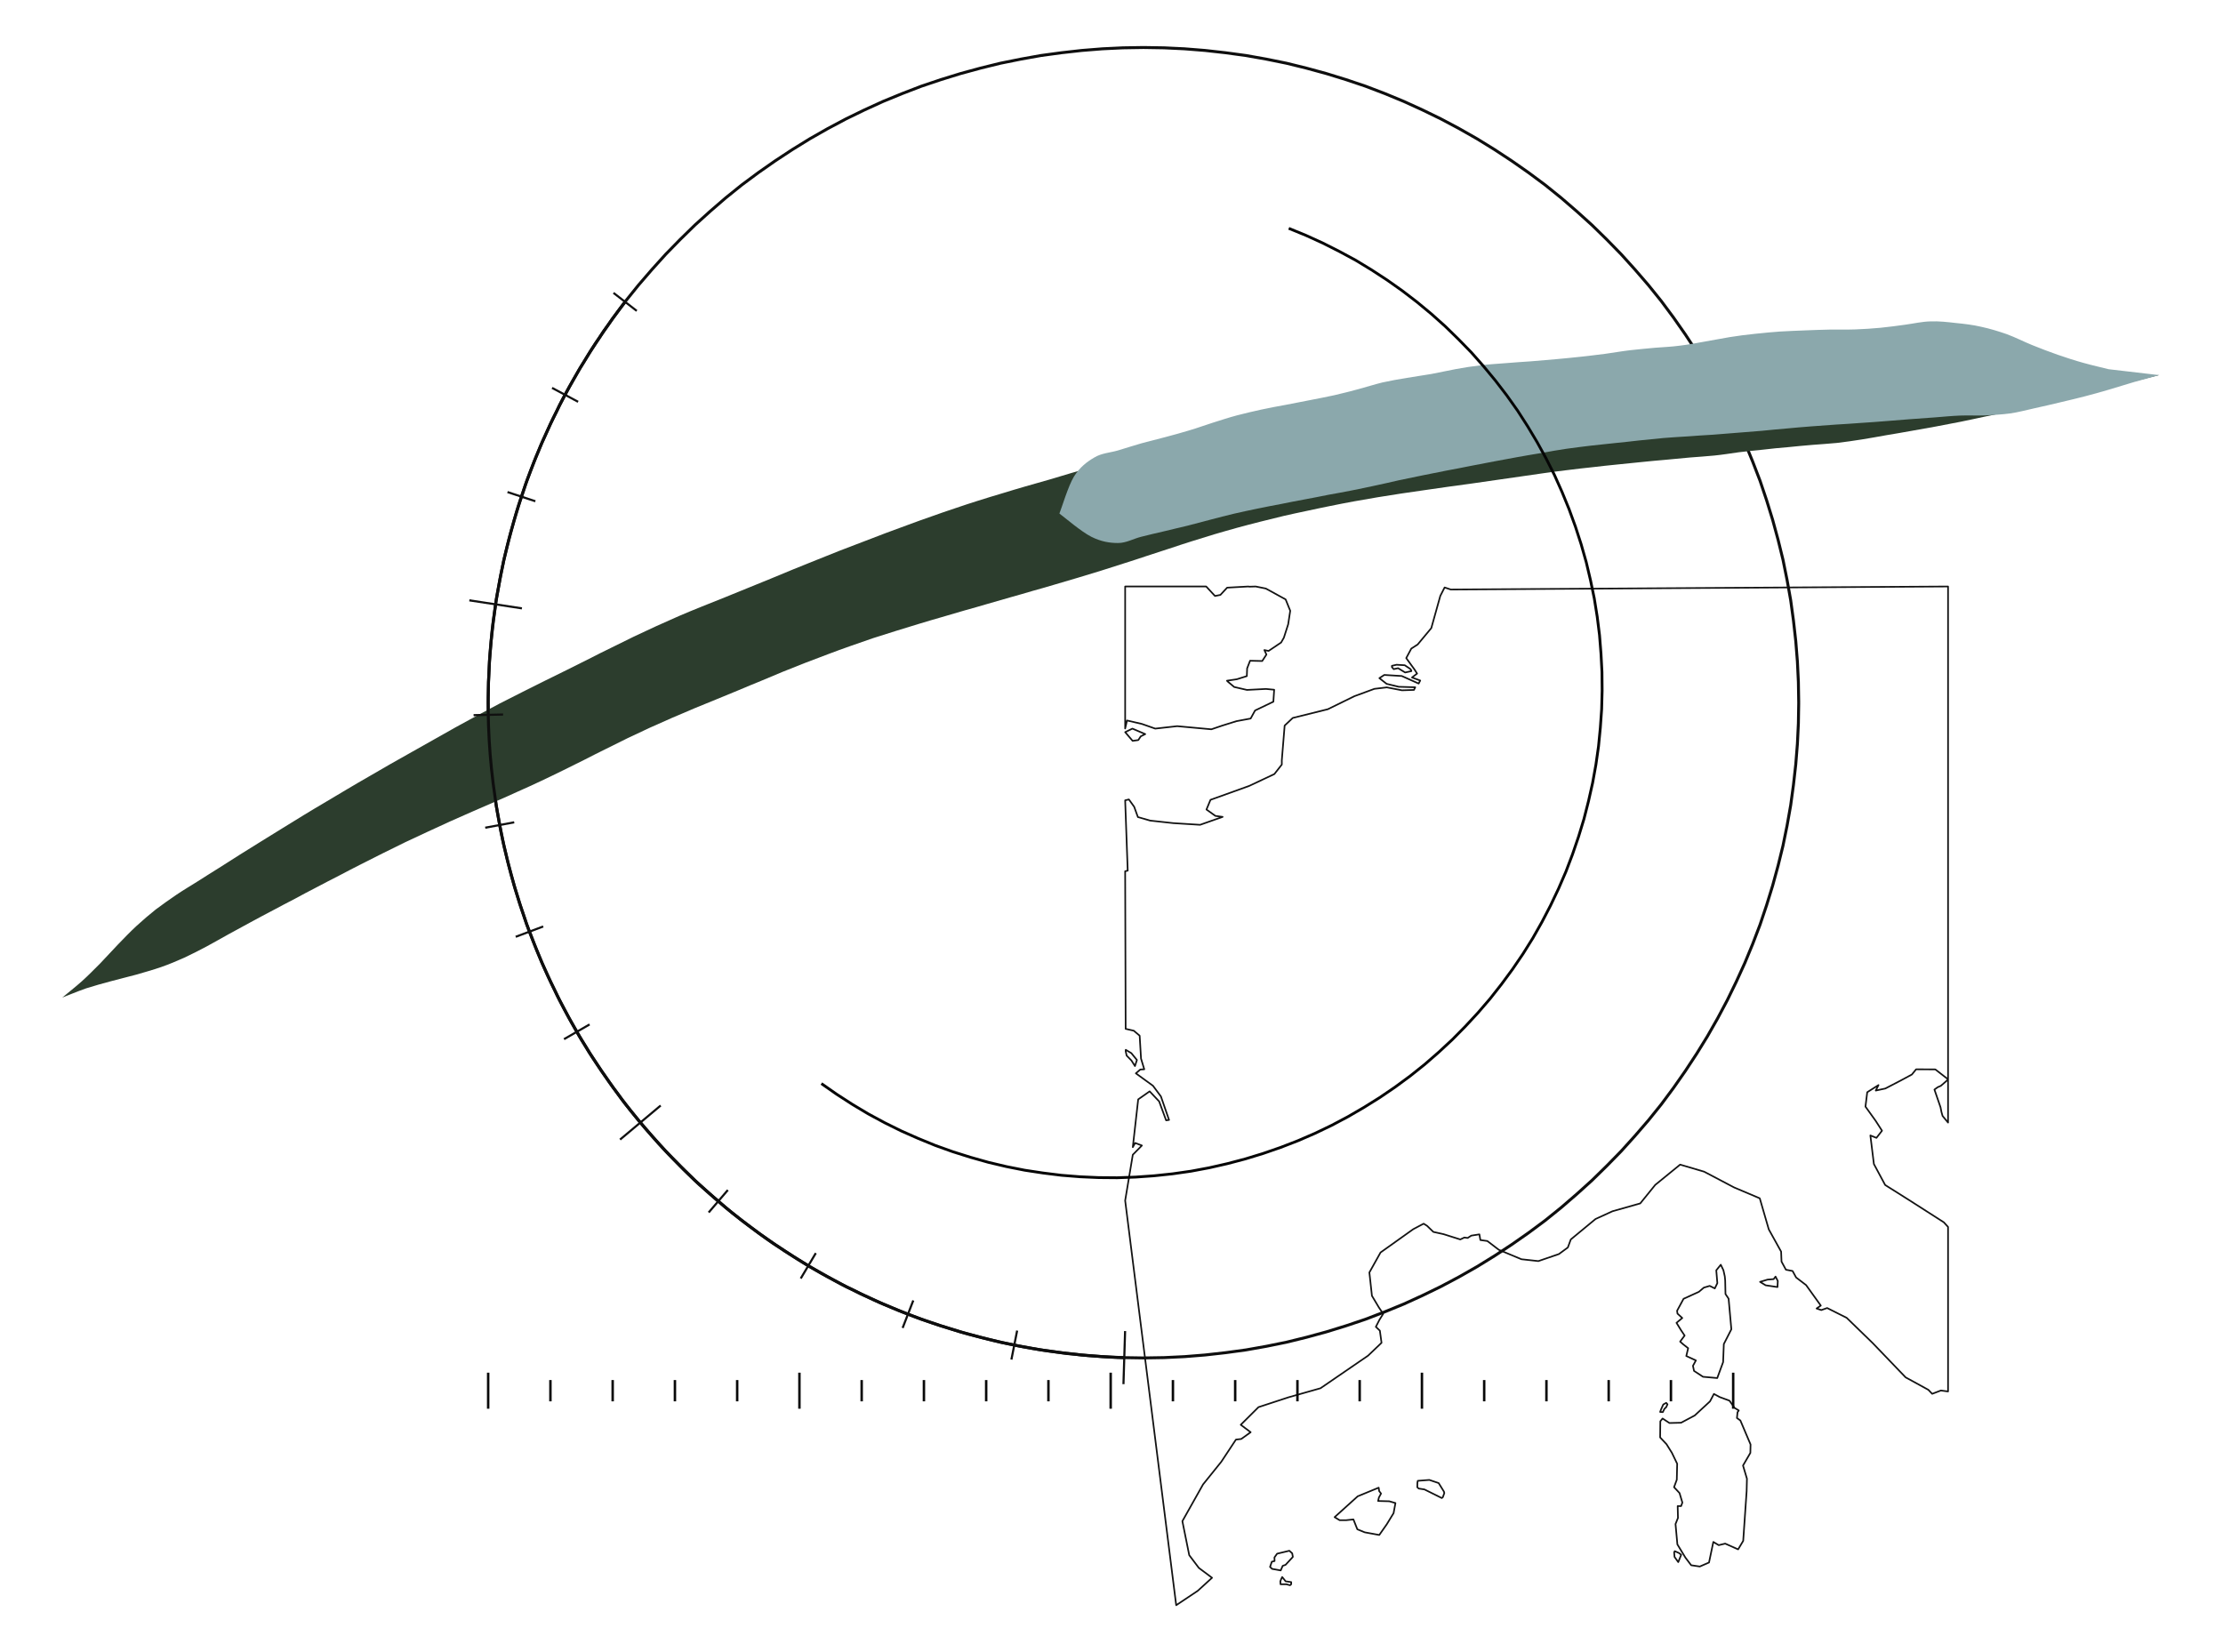
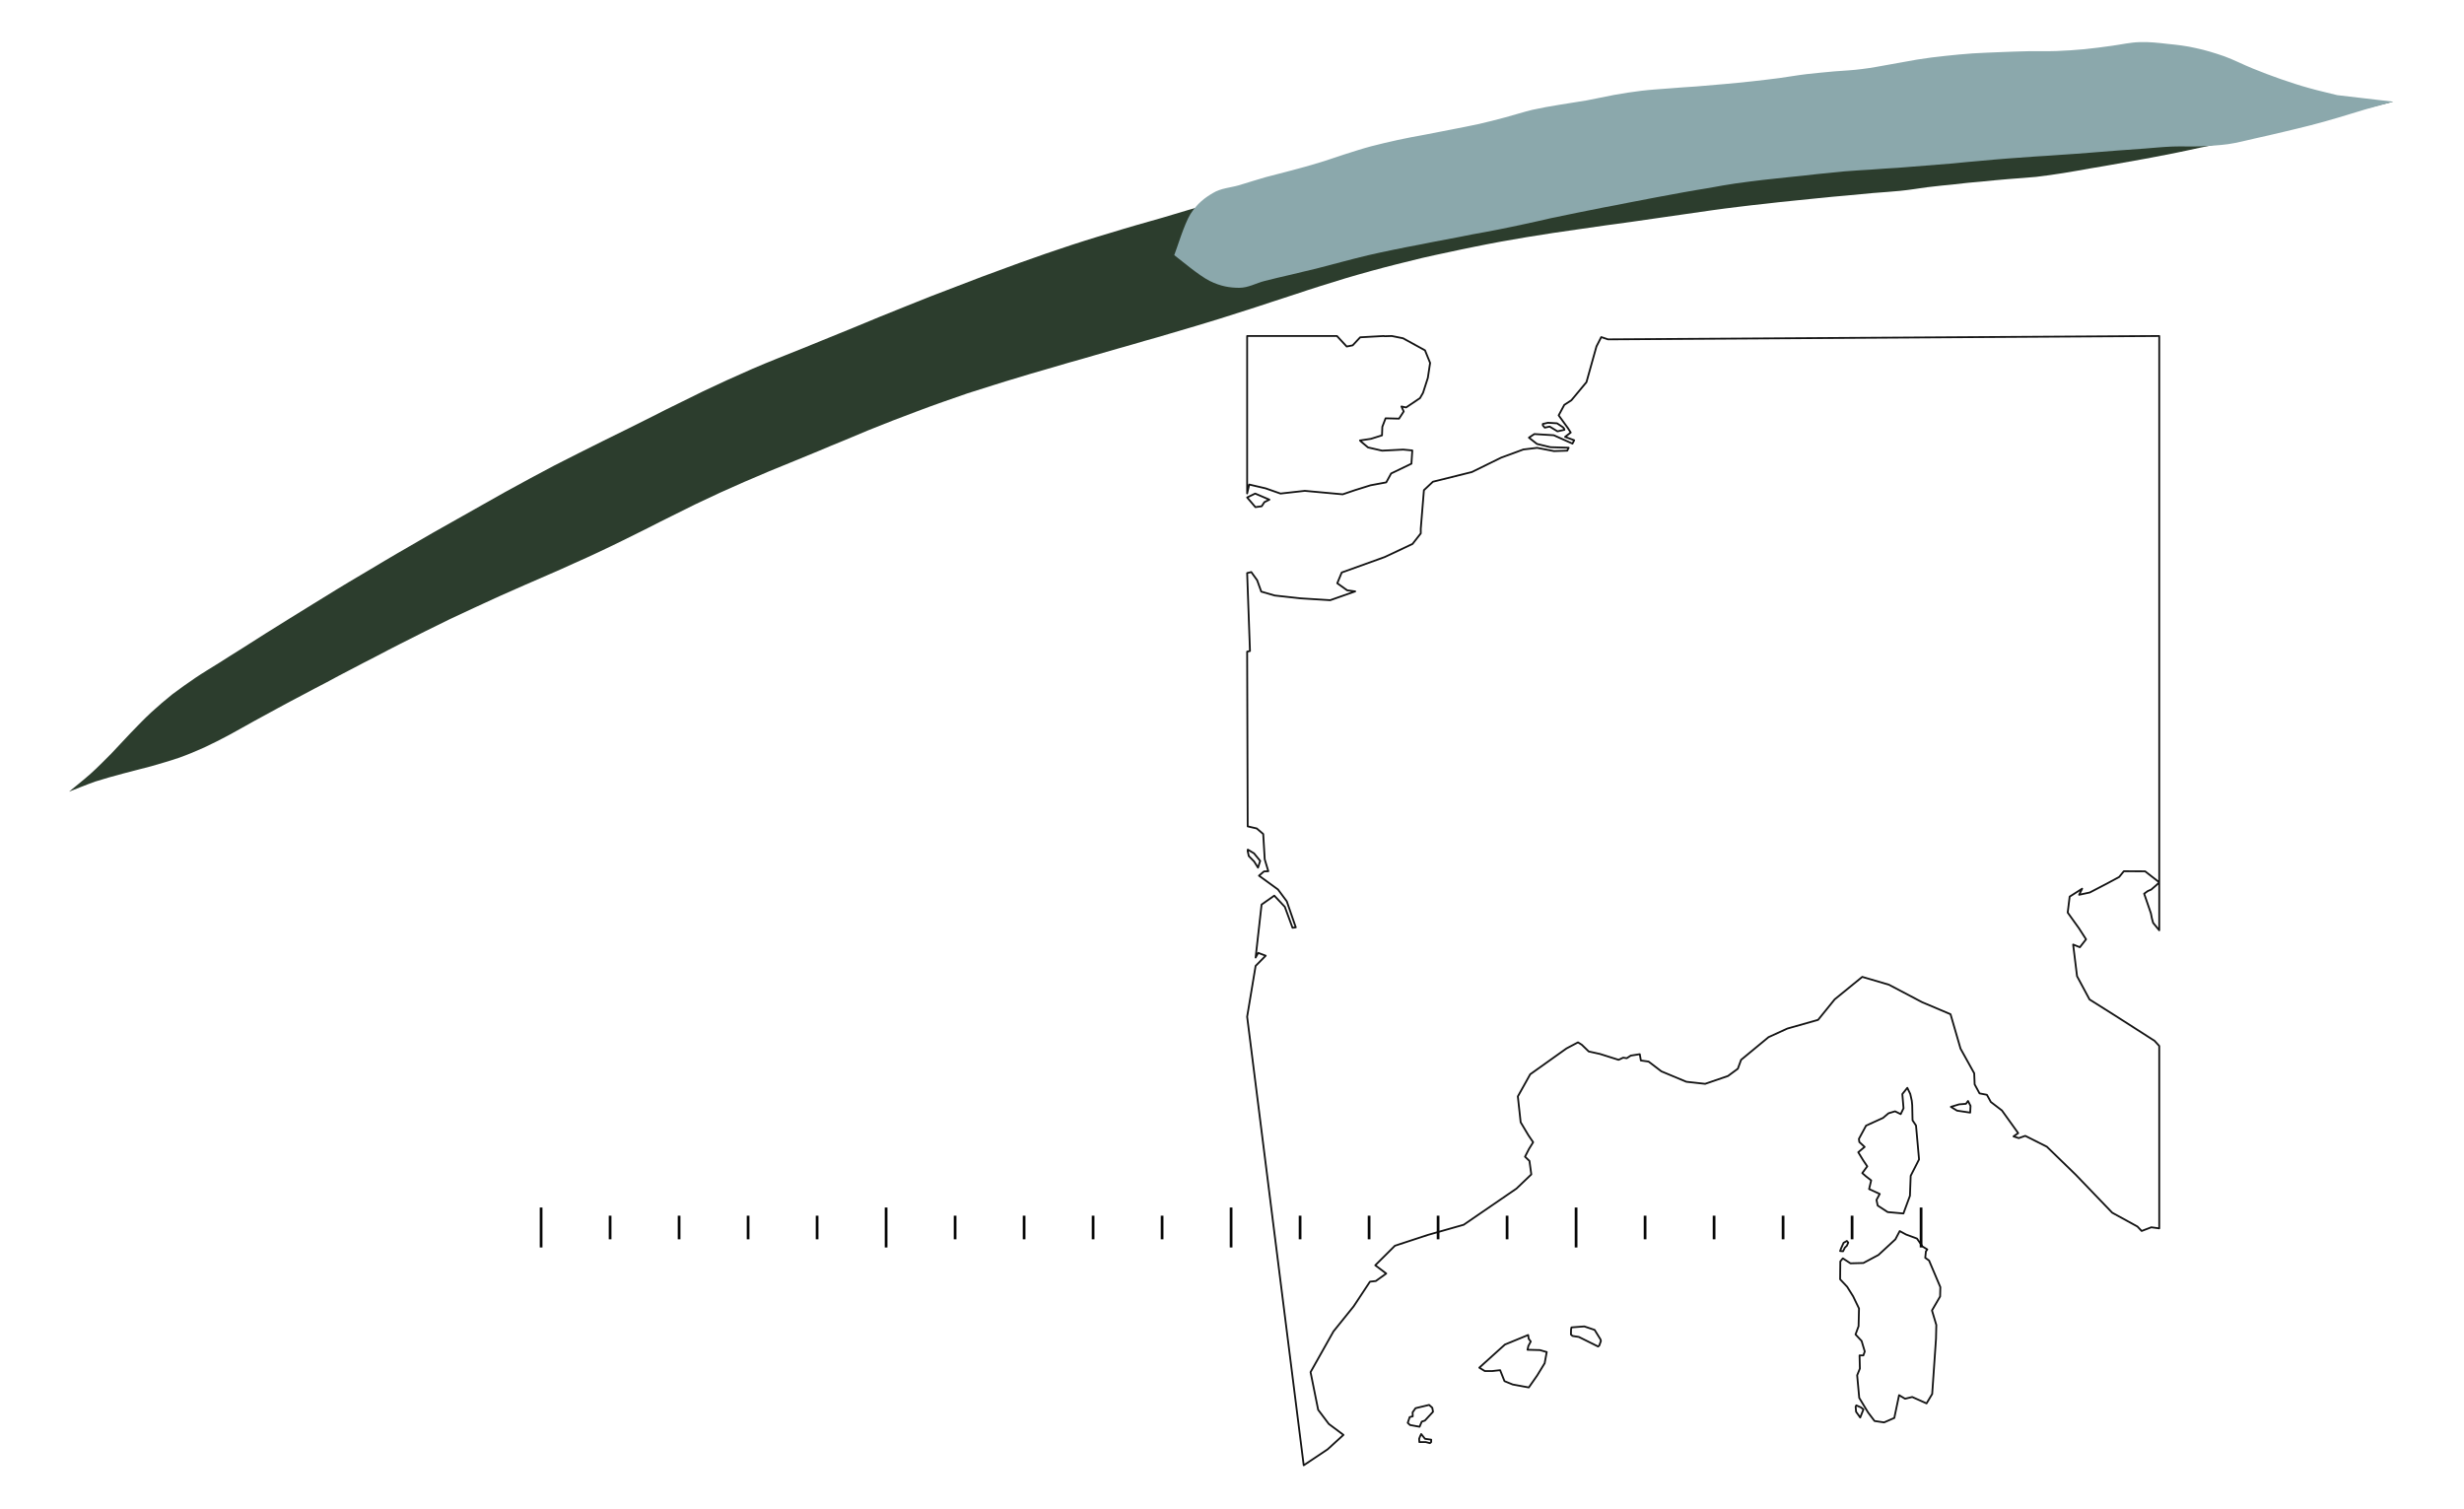
- <svg xmlns="http://www.w3.org/2000/svg" viewBox="-178 91 1357 1008" width="1357" height="1008" role="img" aria-label="Um percurso que muda de natureza na metade do caminho">
-   <rect x="-857" y="-413" width="2714" height="2016" fill="#FFF" />
+ <svg xmlns="http://www.w3.org/2000/svg" viewBox="-178 264 1357 831" width="1357" height="831" role="img" aria-label="Um percurso que muda de natureza na metade do caminho">
+   <rect x="-857" y="-152" width="2714" height="1662" fill="#FFF" />
  <g transform="translate(520.8,461.0) scale(0.598)">
    <path d="M238.2,913.6 L249.6,913.9 L255.9,915.7 L254,926 L247.1,937.3 L239.4,948.3 L224.6,945.6 L217,942.5 L213,932.4 L205.7,933.2 L198.9,933.2 L193.8,930.1 L217.4,908.8 L238.8,900 L239.3,903.5 L241.2,906 L239,910.1 Z M608,831.4 L618.4,855.9 L618.2,864.5 L610.7,877.4 L614.7,890.8 L614.4,903.5 L610.9,954.3 L605.7,963 L592.5,957.1 L585.9,958.7 L580.4,955.4 L576,976.4 L566.6,980.5 L557.8,979.2 L551.9,971.4 L543.7,957.9 L541.8,937.1 L544.3,930.9 L544,918.8 L547.5,918.8 L548.8,915.2 L545.9,905.5 L540.3,899.5 L543.1,891.9 L543.5,875.6 L538.1,864.4 L532.6,855.6 L526.1,848.7 L526.3,832.2 L528.6,829.4 L535.6,834 L547.5,833.7 L561.4,826.3 L577,811.9 L581,804.3 L586.9,807.5 L596.9,811.2 L602,818.5 L606.4,821.2 L605.1,823 L604.5,828.9 Z M592.5,688.4 L592.8,702.3 L596,707.1 L598.8,738.3 L591.1,753.4 L590.4,771.8 L584.4,788.1 L569.9,786.8 L560.7,780.8 L559.6,775.6 L562.6,770.1 L552.8,765.6 L554.7,757.6 L549.8,753.8 L546.5,750.9 L551.1,744.7 L547.4,739.2 L542.8,731.7 L548.7,726.8 L543.8,722.3 L543.4,719.4 L550,707.2 L565.6,700.1 L570.7,695.8 L576.7,694 L581.9,696.6 L584.5,691.2 L583.4,678.1 L588,672.4 L590.7,678 L592.1,684.3 Z M62.7,-20 L71.7,-10.3 L77.2,-11.4 L84.1,-18.8 L105.8,-20 L106.7,-19.8 L113.2,-20 L123.6,-17.9 L143.8,-6.8 L148.5,4.8 L146.4,18.6 L142,32.3 L139.2,37.2 L126.4,45.8 L122.1,44.9 L124.2,49.5 L119.9,56.1 L107.5,55.8 L104.5,63.6 L104.2,71.5 L94,74.7 L83.9,76.2 L85,77.3 L91.3,82.6 L104.3,85.6 L123.7,84.6 L132.1,85.4 L131.3,97.6 L112.6,106.6 L108.1,114.8 L93.6,117.5 L79.2,122 L68,125.8 L33.1,122.6 L10.7,125.1 L-3,120.3 L-18.1,116.8 L-20,125 L-20,-20 Z M820,527.3 L814.4,520.5 L813.3,516.6 L812.3,511.6 L806.1,493.6 L809.4,491.2 L812.6,489.8 L816.9,486.1 L820,483.3 L820,527.3 Z M820,483.1 L807,473 L787.4,472.9 L783.1,478.2 L771.6,484.4 L756,492.5 L746.2,494.6 L749,489 L737.5,496.3 L735.7,511 L746.1,525.5 L752.6,535.6 L746.9,542.9 L740.7,540.4 L744.3,569.6 L755.8,591 L780.4,606.5 L815.7,629.1 L820,633.8 L820,801.8 L812.7,800.8 L803.8,804.2 L799.9,800.1 L776.7,787.4 L743,752.3 L716.5,726.6 L696.6,716.6 L690.6,718.7 L685.8,717.1 L690.1,714.1 L675.1,693.2 L664.9,685.4 L661.3,678.8 L654.5,677.5 L650,669.2 L649.6,659 L637,636.3 L627.8,604.6 L601.6,593.5 L571,577.4 L546.5,570.2 L521.1,590.9 L505.8,609.8 L477.5,617.8 L460.2,625.7 L434.9,646.6 L431.9,654.8 L422.8,661.5 L401.8,668.7 L384.5,666.8 L361.5,657.2 L349.7,648.2 L342.6,647.2 L341.6,641.4 L333.3,642.7 L329.6,645.1 L326.3,644.6 L322.1,646.6 L305,641.2 L294.6,638.9 L288.2,632.7 L284.7,630.5 L274.1,636.1 L240.7,659.9 L229.3,680.3 L231.9,704.1 L239,716 L243.4,722.5 L239.6,728.6 L235.9,735.8 L240,739.7 L241.7,752.1 L228,765.2 L179.4,798.5 L146.6,807.8 L116.1,817.8 L98,835.8 L108.1,843.4 L98.5,850.3 L93.1,850.9 L78.1,873.6 L59.5,896.7 L38.4,934.2 L45.4,968.9 L55.2,981.9 L68.7,992 L54.1,1005.3 L32.1,1020 L-20,606.9 L-12.2,560.1 L-2.9,550.7 L-9.8,548.1 L-12.2,552.4 L-6.7,503.6 L5,495.4 L14.7,505.7 L21.8,525 L24.8,524.6 L16.5,500.6 L8.4,489.7 L-9.1,477 L-4.5,473.1 L-0.5,472.9 L-3.8,462 L-5.2,438.6 L-11.2,433.5 L-19.5,431.6 L-20,270.7 L-17.4,270.1 L-20,198.3 L-16.2,197.4 L-10.8,204.9 L-7,215.4 L5.5,219 L29.2,221.6 L56.5,223.3 L79.5,215.2 L72.1,214.2 L63,207.7 L67.1,197.8 L106.6,183.6 L132.3,171.5 L139.9,161.8 L139.9,157.5 L142.8,122 L151.1,114.2 L186.9,105.3 L214,92 L234.4,84.5 L247.1,83 L262.6,86 L274.8,85.6 L276.1,82.9 L259.3,82.4 L246.9,79.4 L239.5,73.6 L244.5,70.3 L262.4,71.4 L279.6,79.1 L281.2,76 L272.8,72.9 L278,68.9 L275.4,64.8 L266.9,53.1 L272.1,43.4 L278.6,39.2 L292.5,22.5 L301.7,-10.4 L306.1,-19 L312.4,-16.9 L820,-20 Z M-8,463.4 L-10,469.6 L-13.6,463.9 L-18.5,458.9 L-19.5,454.3 L-19.4,453 L-13.7,456.4 Z M-20,128.7 L-12.6,125.1 L0.5,130.7 L-4.1,133 L-6.6,136.8 L-12.4,137.6 L-20,128.7 Z M643.9,684.5 L646.2,689 L645.9,695.2 L633.8,693.4 L628.1,689.9 L635.7,687.6 L642,687.1 Z M547.6,968.5 L544.6,976 L540.8,970.7 L540.4,966.1 L541,964.8 L545.3,966.7 Z M530.5,819.5 L528.8,822.9 L526.1,822.7 L527,820.2 L529.3,815.1 L532.3,813.4 L533.6,814.9 L532.3,817.8 Z M304.3,909.7 L303.2,910.6 L285.5,901.8 L279.7,900.9 L278.2,899.6 L278.3,895 L278.7,893 L290.5,892.1 L300,895.3 L305.4,904 L305.8,905.5 Z M149.5,998.6 L148.3,999.6 L144.5,998.6 L138.6,998.6 L138.4,995.6 L139.2,993.5 L140.3,991.2 L143.8,995.6 L149.5,996.4 Z M140.8,979.8 L138.8,984.5 L130,982.9 L127.9,980.9 L129.7,975.6 L132.5,974.9 L132.4,971.2 L135.1,967.4 L147.6,964.4 L150.5,967 L151.2,970.7 L143.7,978.8 Z M265.4,60.4 L270.8,64 L271.8,65.1 L272.2,66.4 L265.8,67.8 L258.6,63.4 L254.1,64.4 L252.3,62.3 L252.3,61 L257,59.9 Z" fill="none" stroke="#131313" stroke-width="1.67" stroke-linejoin="round" />
  </g>
  <path d="M-140.0,700.0 C-137.8,698.7 -131.2,694.7 -126.9,692.1 C-122.5,689.5 -118.1,686.8 -113.7,684.2 C-109.4,681.6 -105.0,678.9 -100.6,676.3 C-96.2,673.7 -91.8,671.1 -87.5,668.4 C-83.1,665.8 -78.7,663.2 -74.3,660.6 C-69.9,658.0 -65.6,655.3 -61.2,652.7 C-56.8,650.1 -52.4,647.5 -48.0,644.9 C-43.6,642.3 -39.2,639.7 -34.9,637.2 C-30.5,634.6 -26.1,632.0 -21.7,629.4 C-17.3,626.8 -12.9,624.3 -8.5,621.7 C-4.1,619.2 0.3,616.6 4.7,614.1 C9.1,611.5 13.5,609.0 17.9,606.4 C22.3,603.9 26.8,601.4 31.2,598.9 C35.6,596.4 40.0,593.9 44.4,591.4 C48.8,588.9 53.3,586.4 57.7,583.9 C62.1,581.5 66.5,579.0 71.0,576.6 C75.4,574.1 79.8,571.7 84.3,569.3 C88.7,566.8 93.2,564.4 97.6,562.0 C102.0,559.6 106.5,557.2 110.9,554.9 C115.4,552.5 119.9,550.1 124.3,547.8 C128.8,545.4 133.2,543.1 137.7,540.8 C142.2,538.5 146.7,536.1 151.1,533.9 C155.6,531.6 160.1,529.3 164.6,527.0 C169.1,524.8 173.6,522.5 178.1,520.3 C182.6,518.1 187.1,515.9 191.6,513.7 C196.1,511.5 200.6,509.3 205.1,507.1 C209.6,505.0 214.1,502.8 218.7,500.7 C223.2,498.6 227.7,496.4 232.3,494.4 C236.8,492.3 241.3,490.2 245.9,488.1 C250.4,486.1 255.0,484.0 259.6,482.0 C264.1,480.0 268.7,478.0 273.2,476.0 C277.8,474.0 282.4,472.1 287.0,470.1 C291.6,468.2 296.1,466.2 300.7,464.3 C305.3,462.4 309.9,460.5 314.5,458.7 C319.1,456.8 323.7,455.0 328.4,453.1 C333.0,451.3 337.6,449.5 342.2,447.7 C346.9,445.9 351.5,444.2 356.1,442.4 C360.8,440.7 365.4,438.9 370.1,437.2 C374.7,435.5 379.4,433.8 384.0,432.2 C388.7,430.5 393.4,428.9 398.1,427.3 C402.7,425.6 407.4,424.0 412.1,422.5 C416.8,420.9 421.5,419.3 426.2,417.8 C430.9,416.3 435.6,414.7 440.3,413.3 C445.0,411.8 449.8,410.3 454.5,408.8 C459.2,407.4 464.0,406.0 468.7,404.5 C473.4,403.1 478.2,401.8 482.9,400.4 C487.7,399.0 492.4,397.7 497.2,396.4 C502.0,395.0 506.8,393.7 511.5,392.5 C516.3,391.2 521.1,389.9 525.9,388.7 C530.7,387.4 535.5,386.2 540.3,385.0 C545.1,383.8 549.9,382.7 554.7,381.5 C559.5,380.4 564.4,379.2 569.2,378.1 C574.0,377.0 578.8,375.9 583.7,374.9 C588.5,373.8 593.4,372.7 598.2,371.7 C603.1,370.7 607.9,369.7 612.8,368.7 C617.7,367.7 622.5,366.7 627.4,365.8 C632.3,364.8 637.2,363.9 642.1,363.0 C647.0,362.1 651.9,361.2 656.8,360.3 C661.7,359.5 666.6,358.6 671.5,357.8 C676.4,356.9 681.3,356.1 686.2,355.3 C691.1,354.5 696.1,353.8 701.0,353.0 C705.9,352.3 710.9,351.5 715.8,350.8 C720.8,350.1 725.7,349.4 730.7,348.7 C735.6,348.0 740.6,347.3 745.6,346.7 C750.5,346.0 755.5,345.4 760.5,344.8 C765.4,344.2 770.4,343.6 775.4,343.0 C780.4,342.4 785.4,341.8 790.4,341.3 C795.4,340.7 800.4,340.2 805.4,339.6 C810.4,339.1 815.4,338.6 820.4,338.1 C825.4,337.6 830.4,337.1 835.4,336.7 C840.5,336.2 845.5,335.7 850.5,335.3 C855.5,334.9 860.6,334.4 865.6,334.0 C870.6,333.6 875.7,333.2 880.7,332.8 C885.8,332.4 890.8,332.0 895.9,331.7 C900.9,331.3 906.0,331.0 911.0,330.6 C916.1,330.3 921.1,329.9 926.2,329.6 C931.3,329.3 936.3,329.0 941.4,328.7 C946.5,328.4 951.5,328.1 956.6,327.8 C961.7,327.5 966.7,327.2 971.8,326.9 C976.9,326.7 982.0,326.4 987.1,326.2 C992.2,325.9 997.2,325.7 1002.3,325.4 C1007.4,325.2 1012.5,324.9 1017.6,324.7 C1022.7,324.5 1027.8,324.3 1032.9,324.0 C1038.0,323.8 1043.1,323.6 1048.2,323.4 C1053.3,323.2 1058.4,323.0 1063.5,322.8 C1068.6,322.6 1073.7,322.4 1078.8,322.2 C1083.9,322.0 1089.0,321.8 1094.1,321.6 C1099.2,321.5 1104.3,321.3 1109.4,321.1 C1114.5,320.9 1119.6,320.7 1124.7,320.5 C1129.8,320.4 1137.4,320.1 1140.0,320.0" fill="none" stroke="#FFF" stroke-width="80" stroke-linecap="round" />
  <path d="M468.7,404.5 C471.1,403.9 478.2,401.8 482.9,400.4 C487.7,399.0 492.4,397.7 497.2,396.4 C502.0,395.0 506.8,393.7 511.5,392.5 C516.3,391.2 521.1,389.9 525.9,388.7 C530.7,387.4 535.5,386.2 540.3,385.0 C545.1,383.8 549.9,382.7 554.7,381.5 C559.5,380.4 564.4,379.2 569.2,378.1 C574.0,377.0 578.8,375.9 583.7,374.9 C588.5,373.8 593.4,372.7 598.2,371.7 C603.1,370.7 607.9,369.7 612.8,368.7 C617.7,367.7 622.5,366.7 627.4,365.8 C632.3,364.8 637.2,363.9 642.1,363.0 C647.0,362.1 651.9,361.2 656.8,360.3 C661.7,359.5 666.6,358.6 671.5,357.8 C676.4,356.9 681.3,356.1 686.2,355.3 C691.1,354.5 696.1,353.8 701.0,353.0 C705.9,352.3 710.9,351.5 715.8,350.8 C720.8,350.1 725.7,349.4 730.7,348.7 C735.6,348.0 740.6,347.3 745.6,346.7 C750.5,346.0 755.5,345.4 760.5,344.8 C765.4,344.2 770.4,343.6 775.4,343.0 C780.4,342.4 785.4,341.8 790.4,341.3 C795.4,340.7 800.4,340.2 805.4,339.6 C810.4,339.1 815.4,338.6 820.4,338.1 C825.4,337.6 830.4,337.1 835.4,336.7 C840.5,336.2 845.5,335.7 850.5,335.3 C855.5,334.9 860.6,334.4 865.6,334.0 C870.6,333.6 875.7,333.2 880.7,332.8 C885.8,332.4 890.8,332.0 895.9,331.7 C900.9,331.3 906.0,331.0 911.0,330.6 C916.1,330.3 921.1,329.9 926.2,329.6 C931.3,329.3 936.3,329.0 941.4,328.7 C946.5,328.4 951.5,328.1 956.6,327.8 C961.7,327.5 966.7,327.2 971.8,326.9 C976.9,326.7 982.0,326.4 987.1,326.2 C992.2,325.9 997.2,325.7 1002.3,325.4 C1007.4,325.2 1012.5,324.9 1017.6,324.7 C1022.7,324.5 1027.8,324.3 1032.9,324.0 C1038.0,323.8 1043.1,323.6 1048.2,323.4 C1053.3,323.2 1058.4,323.0 1063.5,322.8 C1068.6,322.6 1073.7,322.4 1078.8,322.2 C1083.9,322.0 1089.0,321.8 1094.1,321.6 C1099.2,321.5 1104.3,321.3 1109.4,321.1 C1114.5,320.9 1119.6,320.7 1124.7,320.5 C1129.8,320.4 1137.4,320.1 1140.0,320.0" fill="none" stroke="#FFF" stroke-width="80" stroke-linecap="round" />
-   <path d="M920.0,520.0 L919.8,532.6 L919.2,545.1 L918.2,557.6 L916.8,570.1 L915.1,582.6 L912.9,595.0 L910.4,607.3 L907.4,619.5 L904.1,631.6 L900.4,643.6 L896.4,655.5 L891.9,667.3 L887.1,678.9 L881.9,690.3 L876.4,701.6 L870.5,712.7 L864.3,723.6 L857.7,734.3 L850.8,744.8 L843.6,755.1 L836.1,765.2 L828.2,775.0 L820.0,784.5 L811.6,793.8 L802.8,802.8 L793.8,811.6 L784.5,820.0 L775.0,828.2 L765.2,836.1 L755.1,843.6 L744.8,850.8 L734.3,857.7 L723.6,864.3 L712.7,870.5 L701.6,876.4 L690.3,881.9 L678.9,887.1 L667.2,891.9 L655.5,896.4 L643.6,900.4 L631.6,904.1 L619.5,907.4 L607.3,910.4 L595.0,912.9 L582.6,915.1 L570.1,916.8 L557.6,918.2 L545.1,919.2 L532.6,919.8 L520.0,920.0 L507.4,919.8 L494.9,919.2 L482.4,918.2 L469.9,916.8 L457.4,915.1 L445.0,912.9 L432.7,910.4 L420.5,907.4 L408.4,904.1 L396.4,900.4 L384.5,896.4 L372.7,891.9 L361.1,887.1 L349.7,881.9 L338.4,876.4 L327.3,870.5 L316.4,864.3 L305.7,857.7 L295.2,850.8 L284.9,843.6 L274.8,836.1 L265.0,828.2 L255.5,820.0 L246.2,811.6 L237.2,802.8 L228.4,793.8 L220.0,784.5 L211.8,775.0 L203.9,765.2 L196.4,755.1 L189.2,744.8 L182.3,734.3 L175.7,723.6 L169.5,712.7 L163.6,701.6 L158.1,690.3 L152.9,678.9 L148.1,667.2 L143.6,655.5 L139.6,643.6 L135.9,631.6 L132.6,619.5 L129.6,607.3 L127.1,594.9 L124.9,582.6 L123.2,570.1 L121.8,557.6 L120.8,545.1 L120.2,532.6 L120.0,520.0 L120.2,507.4 L120.8,494.9 L121.8,482.4 L123.2,469.9 L124.9,457.4 L127.1,445.0 L129.6,432.7 L132.6,420.5 L135.9,408.4 L139.6,396.4 L143.6,384.5 L148.1,372.7 L152.9,361.1 L158.1,349.7 L163.6,338.4 L169.5,327.3 L175.7,316.4 L182.3,305.7 L189.2,295.2 L196.4,284.9 L203.9,274.8 L211.8,265.0 L220.0,255.5 L228.4,246.2 L237.2,237.2 L246.2,228.4 L255.5,220.0 L265.0,211.8 L274.8,203.9 L284.9,196.4 L295.2,189.2 L305.7,182.3 L316.4,175.7 L327.3,169.5 L338.4,163.6 L349.7,158.1 L361.1,152.9 L372.8,148.1 L384.5,143.6 L396.4,139.6 L408.4,135.9 L420.5,132.6 L432.7,129.6 L445.1,127.1 L457.4,124.9 L469.9,123.2 L482.4,121.8 L494.9,120.8 L507.4,120.2 L520.0,120.0 L532.6,120.2 L545.1,120.8 L557.6,121.8 L570.1,123.2 L582.6,124.9 L595.0,127.1 L607.3,129.6 L619.5,132.6 L631.6,135.9 L643.6,139.6 L655.5,143.6 L667.3,148.1 L678.9,152.9 L690.3,158.1 L701.6,163.6 L712.7,169.5 L723.6,175.7 L734.3,182.3 L744.8,189.2 L755.1,196.4 L765.2,203.9 L775.0,211.8 L784.5,220.0 L793.8,228.4 L802.8,237.2 L811.6,246.2 L820.0,255.5 L828.2,265.0 L836.1,274.8 L843.6,284.9 L850.8,295.2 L857.7,305.7 L864.3,316.4 L870.5,327.3 L876.4,338.4 L881.9,349.7 L887.1,361.1 L891.9,372.8 L896.4,384.5 L900.4,396.4 L904.1,408.4 L907.4,420.5 L910.4,432.7 L912.9,445.1 L915.1,457.4 L916.8,469.9 L918.2,482.4 L919.2,494.9 L919.8,507.4 L920.0,520.0" fill="none" stroke="#0E0E0E" stroke-width="1.8" />
  <path d="M-140.0,700.0 C-137.6,699.1 -130.4,696.1 -125.5,694.4 C-120.5,692.8 -115.4,691.4 -110.2,690.0 C-105.1,688.6 -99.9,687.4 -94.8,686.0 C-89.7,684.5 -84.6,683.1 -79.7,681.4 C-74.8,679.7 -70.1,677.7 -65.4,675.6 C-60.7,673.4 -56.2,671.1 -51.7,668.7 C-47.2,666.3 -42.8,663.7 -38.4,661.3 C-33.9,658.8 -29.4,656.4 -25.0,654.0 C-20.5,651.5 -16.0,649.2 -11.5,646.8 C-7.0,644.4 -2.5,642.0 2.0,639.7 C6.4,637.3 10.9,634.9 15.4,632.6 C19.9,630.2 24.4,627.9 28.9,625.6 C33.4,623.2 37.9,620.9 42.4,618.6 C46.9,616.3 51.4,614.1 55.9,611.8 C60.4,609.6 65.0,607.3 69.5,605.1 C74.1,603.0 78.6,600.8 83.2,598.7 C87.7,596.6 92.3,594.5 96.9,592.4 C101.5,590.4 106.1,588.3 110.7,586.3 C115.3,584.3 119.9,582.3 124.5,580.3 C129.1,578.3 133.7,576.3 138.2,574.2 C142.8,572.2 147.3,570.1 151.8,568.0 C156.3,565.9 160.8,563.7 165.3,561.5 C169.7,559.3 174.2,557.1 178.6,554.9 C183.0,552.6 187.5,550.4 191.9,548.2 C196.3,546.0 200.8,543.8 205.2,541.6 C209.7,539.5 214.1,537.4 218.6,535.3 C223.1,533.3 227.6,531.3 232.1,529.3 C236.7,527.4 241.2,525.4 245.7,523.5 C250.3,521.6 254.8,519.8 259.4,517.9 C263.9,516.0 268.4,514.2 273.0,512.3 C277.5,510.4 282.0,508.5 286.5,506.7 C291.1,504.8 295.6,502.9 300.1,501.0 C304.6,499.2 309.2,497.4 313.7,495.6 C318.3,493.8 322.8,492.1 327.4,490.4 C331.9,488.7 336.5,487.0 341.1,485.4 C345.7,483.8 350.3,482.2 354.9,480.6 C359.6,479.1 364.2,477.6 368.8,476.2 C373.5,474.7 378.1,473.3 382.8,471.9 C387.4,470.5 392.1,469.1 396.7,467.8 C401.4,466.4 406.0,465.1 410.7,463.7 C415.4,462.4 420.0,461.1 424.7,459.7 C429.3,458.4 433.9,457.1 438.6,455.7 C443.2,454.4 447.9,453.1 452.5,451.7 C457.2,450.4 461.8,449.1 466.4,447.7 C471.0,446.3 475.7,445.0 480.3,443.6 C484.9,442.2 489.5,440.8 494.1,439.4 C498.7,437.9 503.3,436.5 507.9,435.0 C512.5,433.6 517.1,432.0 521.7,430.5 C526.3,429.0 530.9,427.5 535.5,426.0 C540.1,424.5 544.7,422.9 549.3,421.5 C554.0,420.0 558.6,418.6 563.2,417.2 C567.9,415.8 572.6,414.5 577.2,413.2 C581.9,411.9 586.6,410.7 591.3,409.5 C596.0,408.3 600.8,407.2 605.5,406.0 C610.2,404.9 615.0,403.9 619.7,402.9 C624.5,401.8 629.3,400.9 634.0,399.9 C638.8,398.9 643.6,398.0 648.4,397.1 C653.2,396.3 658.0,395.4 662.8,394.6 C667.7,393.8 672.5,393.1 677.3,392.3 C682.2,391.6 687.0,390.9 691.8,390.2 C696.7,389.5 701.5,388.8 706.4,388.1 C711.2,387.4 716.1,386.8 721.0,386.1 C725.8,385.4 730.7,384.7 735.6,384.0 C740.4,383.3 745.3,382.6 750.2,381.9 C755.1,381.2 759.9,380.5 764.8,379.8 C769.7,379.1 774.6,378.5 779.5,377.9 C784.4,377.3 789.3,376.7 794.3,376.2 C799.2,375.6 804.1,375.1 809.0,374.6 C814.0,374.1 818.9,373.6 823.8,373.1 C828.8,372.6 833.7,372.1 838.7,371.7 C843.6,371.2 848.6,370.8 853.6,370.3 C858.5,369.9 863.5,369.6 868.5,369.1 C873.5,368.6 878.4,367.8 883.4,367.1 C888.3,366.5 893.3,366.0 898.3,365.5 C903.3,364.9 908.3,364.4 913.3,364.0 C918.3,363.5 923.3,363.0 928.3,362.6 C933.3,362.2 938.3,361.9 943.4,361.4 C948.4,360.8 953.4,360.1 958.4,359.3 C963.4,358.5 968.4,357.6 973.4,356.7 C978.4,355.9 983.4,355.0 988.5,354.1 C993.5,353.2 998.5,352.3 1003.6,351.4 C1008.6,350.4 1013.6,349.5 1018.7,348.5 C1023.7,347.5 1028.7,346.4 1033.8,345.3 C1038.8,344.3 1043.9,343.2 1048.9,342.1 C1054.0,341.0 1059.0,339.9 1064.1,338.8 C1069.1,337.6 1074.2,336.4 1079.2,335.2 C1084.3,334.0 1089.4,332.8 1094.4,331.6 C1099.5,330.3 1104.5,329.0 1109.6,327.7 C1114.7,326.4 1119.7,325.1 1124.8,323.8 C1129.9,322.5 1137.5,320.6 1140.0,320.0 L1078.8,322.3 C1076.2,322.3 1068.5,322.4 1063.4,322.4 C1058.3,322.3 1053.2,322.3 1048.1,322.2 C1043.0,322.2 1037.9,322.1 1032.8,322.0 C1027.7,321.9 1022.6,321.8 1017.5,321.6 C1012.3,321.5 1007.2,321.3 1002.1,321.1 C997.0,320.9 991.9,320.7 986.8,320.5 C981.7,320.2 976.6,319.8 971.4,319.5 C966.3,319.2 961.2,318.7 956.1,318.4 C950.9,318.0 945.8,317.7 940.7,317.4 C935.6,317.2 930.5,317.1 925.4,317.0 C920.3,316.9 915.2,316.8 910.1,316.8 C905.0,316.7 899.9,316.7 894.8,316.7 C889.7,316.8 884.6,316.8 879.5,316.9 C874.4,317.1 869.3,317.2 864.2,317.5 C859.2,317.9 854.1,318.4 849.1,318.9 C844.0,319.4 839.0,319.8 833.9,320.3 C828.9,320.8 823.8,321.3 818.8,321.8 C813.7,322.3 808.7,322.7 803.6,323.3 C798.6,323.8 793.6,324.4 788.6,325.0 C783.5,325.6 778.5,326.2 773.5,326.8 C768.5,327.4 763.5,327.9 758.4,328.5 C753.4,329.0 748.4,329.4 743.3,329.9 C738.3,330.3 733.3,330.7 728.2,331.0 C723.2,331.4 718.1,331.7 713.1,332.1 C708.1,332.5 703.0,332.9 698.0,333.4 C693.0,333.9 688.0,334.5 683.0,335.2 C678.0,335.8 673.0,336.5 668.0,337.3 C663.0,338.0 658.1,338.8 653.1,339.7 C648.1,340.5 643.2,341.4 638.2,342.3 C633.3,343.2 628.3,344.1 623.4,345.1 C618.5,346.0 613.5,347.1 608.6,348.1 C603.7,349.2 598.8,350.3 593.9,351.5 C589.0,352.6 584.2,353.8 579.3,354.9 C574.4,356.0 569.5,357.2 564.6,358.3 C559.7,359.4 554.8,360.5 549.9,361.5 C545.0,362.6 540.1,363.7 535.2,364.7 C530.3,365.8 525.4,366.9 520.6,368.0 C515.7,369.2 510.8,370.3 505.9,371.6 C501.1,372.8 496.2,374.1 491.4,375.4 C486.6,376.8 481.8,378.1 476.9,379.5 C472.1,380.9 467.3,382.4 462.5,383.8 C457.7,385.2 452.9,386.5 448.1,387.9 C443.3,389.3 438.5,390.7 433.7,392.2 C428.9,393.6 424.1,395.1 419.3,396.6 C414.5,398.1 409.7,399.7 405.0,401.3 C400.2,402.9 395.5,404.5 390.8,406.2 C386.0,407.8 381.3,409.6 376.6,411.3 C371.9,413.0 367.2,414.8 362.5,416.5 C357.8,418.3 353.1,420.1 348.4,421.9 C343.7,423.7 339.0,425.5 334.3,427.3 C329.7,429.1 325.0,431.0 320.3,432.9 C315.7,434.7 311.0,436.6 306.4,438.5 C301.7,440.4 297.1,442.4 292.4,444.3 C287.8,446.2 283.1,448.1 278.4,450.0 C273.8,451.9 269.1,453.8 264.4,455.7 C259.7,457.6 255.1,459.4 250.4,461.3 C245.7,463.2 241.0,465.1 236.4,467.1 C231.8,469.1 227.1,471.2 222.5,473.3 C217.9,475.4 213.4,477.5 208.8,479.7 C204.3,481.9 199.7,484.2 195.2,486.4 C190.6,488.6 186.1,490.9 181.6,493.2 C177.1,495.5 172.5,497.7 168.0,500.0 C163.5,502.2 158.9,504.5 154.4,506.7 C149.8,509.0 145.3,511.3 140.8,513.5 C136.2,515.8 131.7,518.1 127.2,520.4 C122.7,522.8 118.2,525.2 113.7,527.6 C109.2,530.0 104.8,532.4 100.3,534.9 C95.9,537.4 91.4,539.9 87.0,542.4 C82.6,544.9 78.1,547.4 73.7,549.9 C69.3,552.4 64.8,554.9 60.4,557.4 C56.0,560.0 51.6,562.5 47.1,565.1 C42.7,567.6 38.3,570.2 33.9,572.8 C29.5,575.4 25.1,578.0 20.8,580.6 C16.4,583.2 12.0,585.8 7.6,588.5 C3.3,591.1 -1.1,593.8 -5.4,596.5 C-9.8,599.2 -14.1,601.9 -18.5,604.6 C-22.8,607.3 -27.1,610.0 -31.5,612.7 C-35.8,615.4 -40.1,618.2 -44.4,620.9 C-48.8,623.6 -53.1,626.4 -57.4,629.1 C-61.7,631.8 -66.1,634.4 -70.4,637.3 C-74.6,640.2 -78.8,643.1 -82.9,646.2 C-86.9,649.4 -90.9,652.8 -94.7,656.3 C-98.6,659.9 -102.2,663.7 -105.9,667.5 C-109.6,671.3 -113.1,675.3 -116.8,679.1 C-120.5,682.8 -124.2,686.6 -128.1,690.1 C-132.0,693.6 -138.0,698.3 -140.0,700.0 Z" fill="#2C3D2D" fill-opacity="1.0" stroke="none" />
  <path d="M468.7,404.5 C471.9,406.9 482.2,415.7 488.2,418.7 C494.2,421.7 499.4,422.5 504.5,422.5 C509.5,422.5 513.8,419.9 518.6,418.7 C523.3,417.5 528.0,416.4 532.8,415.3 C537.5,414.1 542.2,413.1 547.0,411.9 C551.7,410.7 556.4,409.4 561.1,408.2 C565.8,407.0 570.5,405.7 575.3,404.6 C580.0,403.5 584.8,402.5 589.6,401.5 C594.4,400.5 599.1,399.6 603.9,398.7 C608.7,397.7 613.5,396.8 618.3,395.9 C623.1,395.0 627.9,394.1 632.7,393.1 C637.5,392.2 642.4,391.4 647.2,390.4 C652.0,389.5 656.8,388.4 661.6,387.4 C666.4,386.4 671.1,385.3 675.9,384.2 C680.8,383.2 685.6,382.2 690.4,381.2 C695.2,380.2 700.1,379.3 704.9,378.3 C709.7,377.4 714.6,376.5 719.4,375.5 C724.3,374.6 729.1,373.6 734.0,372.7 C738.9,371.8 743.7,370.9 748.6,370.0 C753.5,369.1 758.4,368.3 763.3,367.5 C768.2,366.6 773.1,365.7 778.0,365.0 C782.9,364.3 787.9,363.7 792.8,363.1 C797.7,362.5 802.7,362.1 807.7,361.5 C812.6,361.0 817.6,360.5 822.5,359.9 C827.5,359.4 832.5,358.9 837.5,358.4 C842.4,358.0 847.4,357.7 852.4,357.4 C857.4,357.0 862.4,356.7 867.4,356.4 C872.4,356.0 877.4,355.6 882.5,355.2 C887.5,354.8 892.5,354.4 897.5,354.0 C902.5,353.5 907.5,353.0 912.5,352.6 C917.5,352.1 922.6,351.7 927.6,351.3 C932.6,350.9 937.6,350.6 942.7,350.2 C947.7,349.9 952.8,349.6 957.8,349.2 C962.9,348.9 967.9,348.5 973.0,348.1 C978.0,347.7 983.1,347.3 988.1,346.9 C993.2,346.5 998.2,346.2 1003.3,345.8 C1008.4,345.4 1013.4,344.9 1018.5,344.7 C1023.6,344.5 1028.7,344.8 1033.7,344.6 C1038.8,344.3 1043.9,344.1 1049.0,343.4 C1054.0,342.7 1059.1,341.3 1064.1,340.2 C1069.2,339.1 1074.2,337.9 1079.3,336.7 C1084.4,335.5 1089.4,334.3 1094.5,333.0 C1099.5,331.7 1104.6,330.3 1109.6,328.8 C1114.7,327.3 1119.8,325.7 1124.8,324.2 C1129.9,322.8 1137.5,320.7 1140.0,320.0 L1109.2,316.4 C1106.6,315.7 1098.9,314.0 1093.7,312.5 C1088.6,311.1 1083.4,309.4 1078.2,307.6 C1073.0,305.8 1067.8,303.8 1062.6,301.7 C1057.4,299.6 1052.2,296.9 1047.0,295.0 C1041.8,293.2 1036.6,291.6 1031.4,290.5 C1026.3,289.3 1021.1,288.7 1016.0,288.2 C1010.8,287.6 1005.6,287.0 1000.5,287.2 C995.4,287.3 990.3,288.5 985.2,289.2 C980.1,289.9 975.0,290.6 969.9,291.1 C964.8,291.6 959.7,291.9 954.6,292.1 C949.5,292.3 944.3,292.1 939.2,292.2 C934.1,292.3 928.9,292.5 923.8,292.7 C918.7,292.9 913.6,293.1 908.5,293.4 C903.4,293.8 898.3,294.2 893.2,294.8 C888.1,295.3 883.0,296.0 877.9,296.8 C872.9,297.6 867.8,298.7 862.8,299.5 C857.7,300.4 852.7,301.4 847.6,302.0 C842.5,302.7 837.4,302.9 832.3,303.3 C827.2,303.8 822.2,304.2 817.1,304.8 C812.0,305.4 807.0,306.3 801.9,307.0 C796.9,307.6 791.8,308.3 786.8,308.8 C781.7,309.4 776.6,309.8 771.6,310.3 C766.5,310.7 761.4,311.2 756.3,311.6 C751.3,312.0 746.2,312.2 741.1,312.7 C736.0,313.1 730.9,313.4 725.9,314.0 C720.8,314.6 715.8,315.4 710.8,316.3 C705.8,317.2 700.8,318.4 695.8,319.3 C690.8,320.2 685.8,320.8 680.8,321.7 C675.8,322.5 670.8,323.4 665.8,324.5 C660.9,325.7 656.0,327.3 651.1,328.6 C646.2,329.9 641.3,331.2 636.4,332.3 C631.4,333.4 626.5,334.3 621.5,335.3 C616.5,336.3 611.6,337.2 606.6,338.2 C601.6,339.1 596.7,340.0 591.7,341.1 C586.8,342.2 581.9,343.3 577.0,344.6 C572.1,345.9 567.3,347.5 562.5,349.0 C557.7,350.5 552.9,352.3 548.1,353.7 C543.2,355.2 538.4,356.5 533.5,357.8 C528.7,359.1 523.7,360.3 518.9,361.6 C514.1,363.0 509.3,364.5 504.4,366.0 C499.6,367.4 494.4,367.6 490.0,370.3 C485.5,372.9 481.2,376.2 477.6,381.9 C474.1,387.6 470.2,400.8 468.7,404.5 Z" fill="#8BA8AC" fill-opacity="1.0" stroke="none" />
-   <path d="M608.7,230.4 L619.2,234.7 L629.5,239.4 L639.6,244.5 L649.6,249.9 L659.3,255.8 L668.8,262.0 L678.0,268.5 L687.0,275.4 L695.7,282.6 L704.2,290.2 L712.3,298.1 L720.2,306.2 L727.7,314.7 L734.9,323.4 L741.8,332.4 L748.4,341.7 L754.5,351.2 L760.3,360.9 L765.8,370.9 L770.9,381.0 L775.5,391.3 L779.8,401.8 L783.7,412.5 L787.2,423.3 L790.3,434.2 L792.9,445.2 L795.2,456.3 L797.0,467.5 L798.4,478.7 L799.3,490.0 L799.9,501.3 L800.0,512.7 L799.7,524.0 L798.9,535.3 L797.8,546.6 L796.2,557.8 L794.2,568.9 L791.7,580.0 L788.9,591.0 L785.6,601.8 L781.9,612.6 L777.9,623.1 L773.4,633.5 L768.5,643.8 L763.3,653.8 L757.7,663.7 L751.7,673.3 L745.3,682.7 L738.6,691.8 L731.6,700.7 L724.2,709.3 L716.5,717.6 L708.5,725.7 L700.2,733.4 L691.7,740.8 L682.8,747.9 L673.7,754.6 L664.3,761.0 L654.7,767.0 L644.9,772.7 L634.9,778.0 L624.7,782.9 L614.3,787.4 L603.7,791.5 L593.0,795.2 L582.2,798.5 L571.2,801.4 L560.2,803.9 L549.0,806.0 L537.8,807.6 L526.5,808.8 L515.2,809.6 L503.9,810.0 L492.6,809.9 L481.3,809.4 L470.0,808.5 L458.7,807.1 L447.5,805.4 L436.4,803.2 L425.4,800.6 L414.4,797.5 L403.6,794.1 L393.0,790.3 L382.5,786.0 L372.1,781.4 L362.0,776.4 L352.0,771.0 L342.3,765.2 L332.7,759.0 L323.4,752.5" fill="none" stroke="#050505" stroke-width="1.7" />
  <path d="M120.0,929.0 L120.0,951.0" stroke="#080808" stroke-width="1.5" />
  <path d="M158.0,933.5 L158.0,946.5" stroke="#080808" stroke-width="1.5" />
  <path d="M196.0,933.5 L196.0,946.5" stroke="#080808" stroke-width="1.5" />
  <path d="M234.0,933.5 L234.0,946.5" stroke="#080808" stroke-width="1.5" />
  <path d="M272.0,933.5 L272.0,946.5" stroke="#080808" stroke-width="1.5" />
  <path d="M310.0,929.0 L310.0,951.0" stroke="#080808" stroke-width="1.5" />
  <path d="M348.0,933.5 L348.0,946.5" stroke="#080808" stroke-width="1.5" />
  <path d="M386.0,933.5 L386.0,946.5" stroke="#080808" stroke-width="1.5" />
  <path d="M424.0,933.5 L424.0,946.5" stroke="#080808" stroke-width="1.5" />
  <path d="M462.0,933.5 L462.0,946.5" stroke="#080808" stroke-width="1.5" />
  <path d="M500.0,929.0 L500.0,951.0" stroke="#080808" stroke-width="1.5" />
  <path d="M538.0,933.5 L538.0,946.5" stroke="#080808" stroke-width="1.5" />
  <path d="M576.0,933.5 L576.0,946.5" stroke="#080808" stroke-width="1.5" />
  <path d="M614.0,933.5 L614.0,946.5" stroke="#080808" stroke-width="1.5" />
  <path d="M652.0,933.5 L652.0,946.5" stroke="#080808" stroke-width="1.5" />
  <path d="M690.0,929.0 L690.0,951.0" stroke="#080808" stroke-width="1.5" />
  <path d="M728.0,933.5 L728.0,946.5" stroke="#080808" stroke-width="1.5" />
  <path d="M766.0,933.5 L766.0,946.5" stroke="#080808" stroke-width="1.5" />
  <path d="M804.0,933.5 L804.0,946.5" stroke="#080808" stroke-width="1.5" />
  <path d="M842.0,933.5 L842.0,946.5" stroke="#080808" stroke-width="1.5" />
  <path d="M880.0,929.0 L880.0,951.0" stroke="#080808" stroke-width="1.5" />
-   <path d="M508.3,919.8 L503.9,919.7 L499.5,919.5 L495.1,919.2 L490.7,918.9 L486.4,918.6 L482.0,918.2 L477.6,917.7 L473.2,917.3 L468.9,916.7 L464.5,916.1 L460.1,915.5 L455.8,914.8 L451.5,914.1 L447.1,913.3 L442.8,912.5 L438.5,911.6 L434.2,910.7 L429.9,909.7 L425.6,908.7 L421.3,907.6 L417.1,906.5 L412.8,905.4 L408.6,904.2 L404.4,902.9 L400.2,901.6 L396.0,900.3 L391.8,898.9 L387.7,897.5 L383.5,896.0 L379.4,894.5 L375.3,892.9 L371.2,891.3 L367.1,889.6 L363.1,887.9 L359.0,886.2 L355.0,884.4 L351.0,882.5 L347.0,880.7 L343.1,878.7 L339.1,876.8 L335.2,874.8 L331.3,872.7 L327.5,870.6 L323.6,868.5 L319.8,866.3 L316.0,864.1 L312.2,861.8 L308.5,859.5 L304.8,857.1 L301.1,854.8 L297.4,852.3 L293.7,849.9 L290.1,847.4 L286.5,844.8 L283.0,842.2 L279.5,839.6 L276.0,836.9 L272.5,834.2 L269.0,831.5 L265.6,828.7 L262.3,825.9 L258.9,823.0 L255.6,820.1 L252.3,817.2 L249.0,814.3 L245.8,811.3 L242.6,808.2 L239.5,805.2 L236.4,802.0 L233.3,798.9 L230.2,795.7 L227.2,792.5 L224.2,789.3 L221.3,786.0 L218.4,782.7 L215.5,779.4 L212.7,776.0 L209.9,772.6 L207.1,769.2 L204.4,765.7 L201.7,762.3 L199.1,758.7 L196.5,755.2 L193.9,751.6 L191.4,748.0 L188.9,744.4 L186.4,740.7 L184.0,737.1 L181.6,733.4 L179.3,729.6 L177.0,725.9 L174.8,722.1 L172.6,718.3 L170.4,714.4 L168.3,710.6 L166.2,706.7 L164.2,702.8 L162.2,698.9 L160.3,694.9 L158.4,691.0 L156.5,687.0 L154.7,683.0 L152.9,678.9 L151.2,674.9 L149.5,670.8 L147.9,666.7 L146.3,662.6 L144.7,658.5 L143.2,654.4 L141.8,650.2 L140.4,646.1 L139.0,641.9 L137.7,637.7 L136.4,633.5 L135.2,629.2 L134.0,625.0 L132.9,620.7 L131.8,616.5 L130.8,612.2 L129.8,607.9 L128.8,603.6 L127.9,599.3 L127.1,595.0 L126.3,590.7 L125.5,586.3 L124.8,582.0 L124.2,577.6 L123.6,573.3 L123.0,568.9 L122.5,564.5 L122.0,560.2 L121.6,555.8 L121.2,551.4 L120.9,547.0 L120.6,542.6 L120.4,538.2 L120.2,533.8 L120.1,529.4 L120.0,525.0 L120.0,520.6 L120.0,516.2 L120.1,511.8 L120.2,507.4 L120.4,503.0 L120.6,498.6 L120.8,494.3 L121.1,489.9 L121.5,485.5 L121.9,481.1 L122.3,476.7 L122.8,472.4 L123.4,468.0 L124.0,463.6 L124.6,459.3 L125.3,454.9 L126.1,450.6 L126.9,446.3 L127.7,441.9 L128.6,437.6 L129.5,433.3 L130.5,429.0 L131.5,424.8 L132.6,420.5 L133.7,416.2 L134.9,412.0 L136.1,407.8 L137.3,403.5 L138.6,399.3 L140.0,395.2 L141.4,391.0 L142.8,386.8 L144.3,382.7 L145.8,378.6 L147.4,374.5 L149.0,370.4 L150.7,366.3 L152.4,362.2 L154.2,358.2 L156.0,354.2 L157.8,350.2 L159.7,346.2 L161.7,342.3 L163.6,338.3 L165.6,334.4 L167.7,330.5 L169.8,326.7 L172.0,322.8 L174.2,319.0 L176.4,315.2 L178.7,311.5 L181.0,307.7 L183.3,304.0 L185.7,300.3 L188.2,296.7 L190.6,293.0 L193.2,289.4 L195.7,285.8 L198.3,282.3 L200.9,278.8 L203.6,275.3" fill="none" stroke="#0E0E0E" stroke-width="1.8" />
-   <path d="M508.8,903.6 L507.8,936.0" stroke="#101010" stroke-width="1.3" />
-   <path d="M442.9,903.3 L439.4,921.0" stroke="#101010" stroke-width="1.3" />
-   <path d="M379.5,884.9 L373.0,901.7" stroke="#101010" stroke-width="1.3" />
-   <path d="M320.0,856.0 L310.8,871.5" stroke="#101010" stroke-width="1.3" />
-   <path d="M266.3,817.5 L254.6,831.2" stroke="#101010" stroke-width="1.3" />
-   <path d="M225.3,765.9 L200.5,786.7" stroke="#101010" stroke-width="1.3" />
-   <path d="M181.9,716.4 L166.3,725.4" stroke="#101010" stroke-width="1.3" />
-   <path d="M153.6,656.6 L136.8,662.9" stroke="#101010" stroke-width="1.3" />
-   <path d="M135.9,593.0 L118.2,596.3" stroke="#101010" stroke-width="1.3" />
-   <path d="M129.1,527.2 L111.1,527.6" stroke="#101010" stroke-width="1.3" />
-   <path d="M140.6,462.4 L108.5,457.5" stroke="#101010" stroke-width="1.3" />
-   <path d="M148.8,397.0 L131.8,391.4" stroke="#101010" stroke-width="1.3" />
-   <path d="M174.9,336.3 L159.0,327.8" stroke="#101010" stroke-width="1.3" />
-   <path d="M210.7,280.8 L196.5,269.8" stroke="#101010" stroke-width="1.3" />
</svg>
